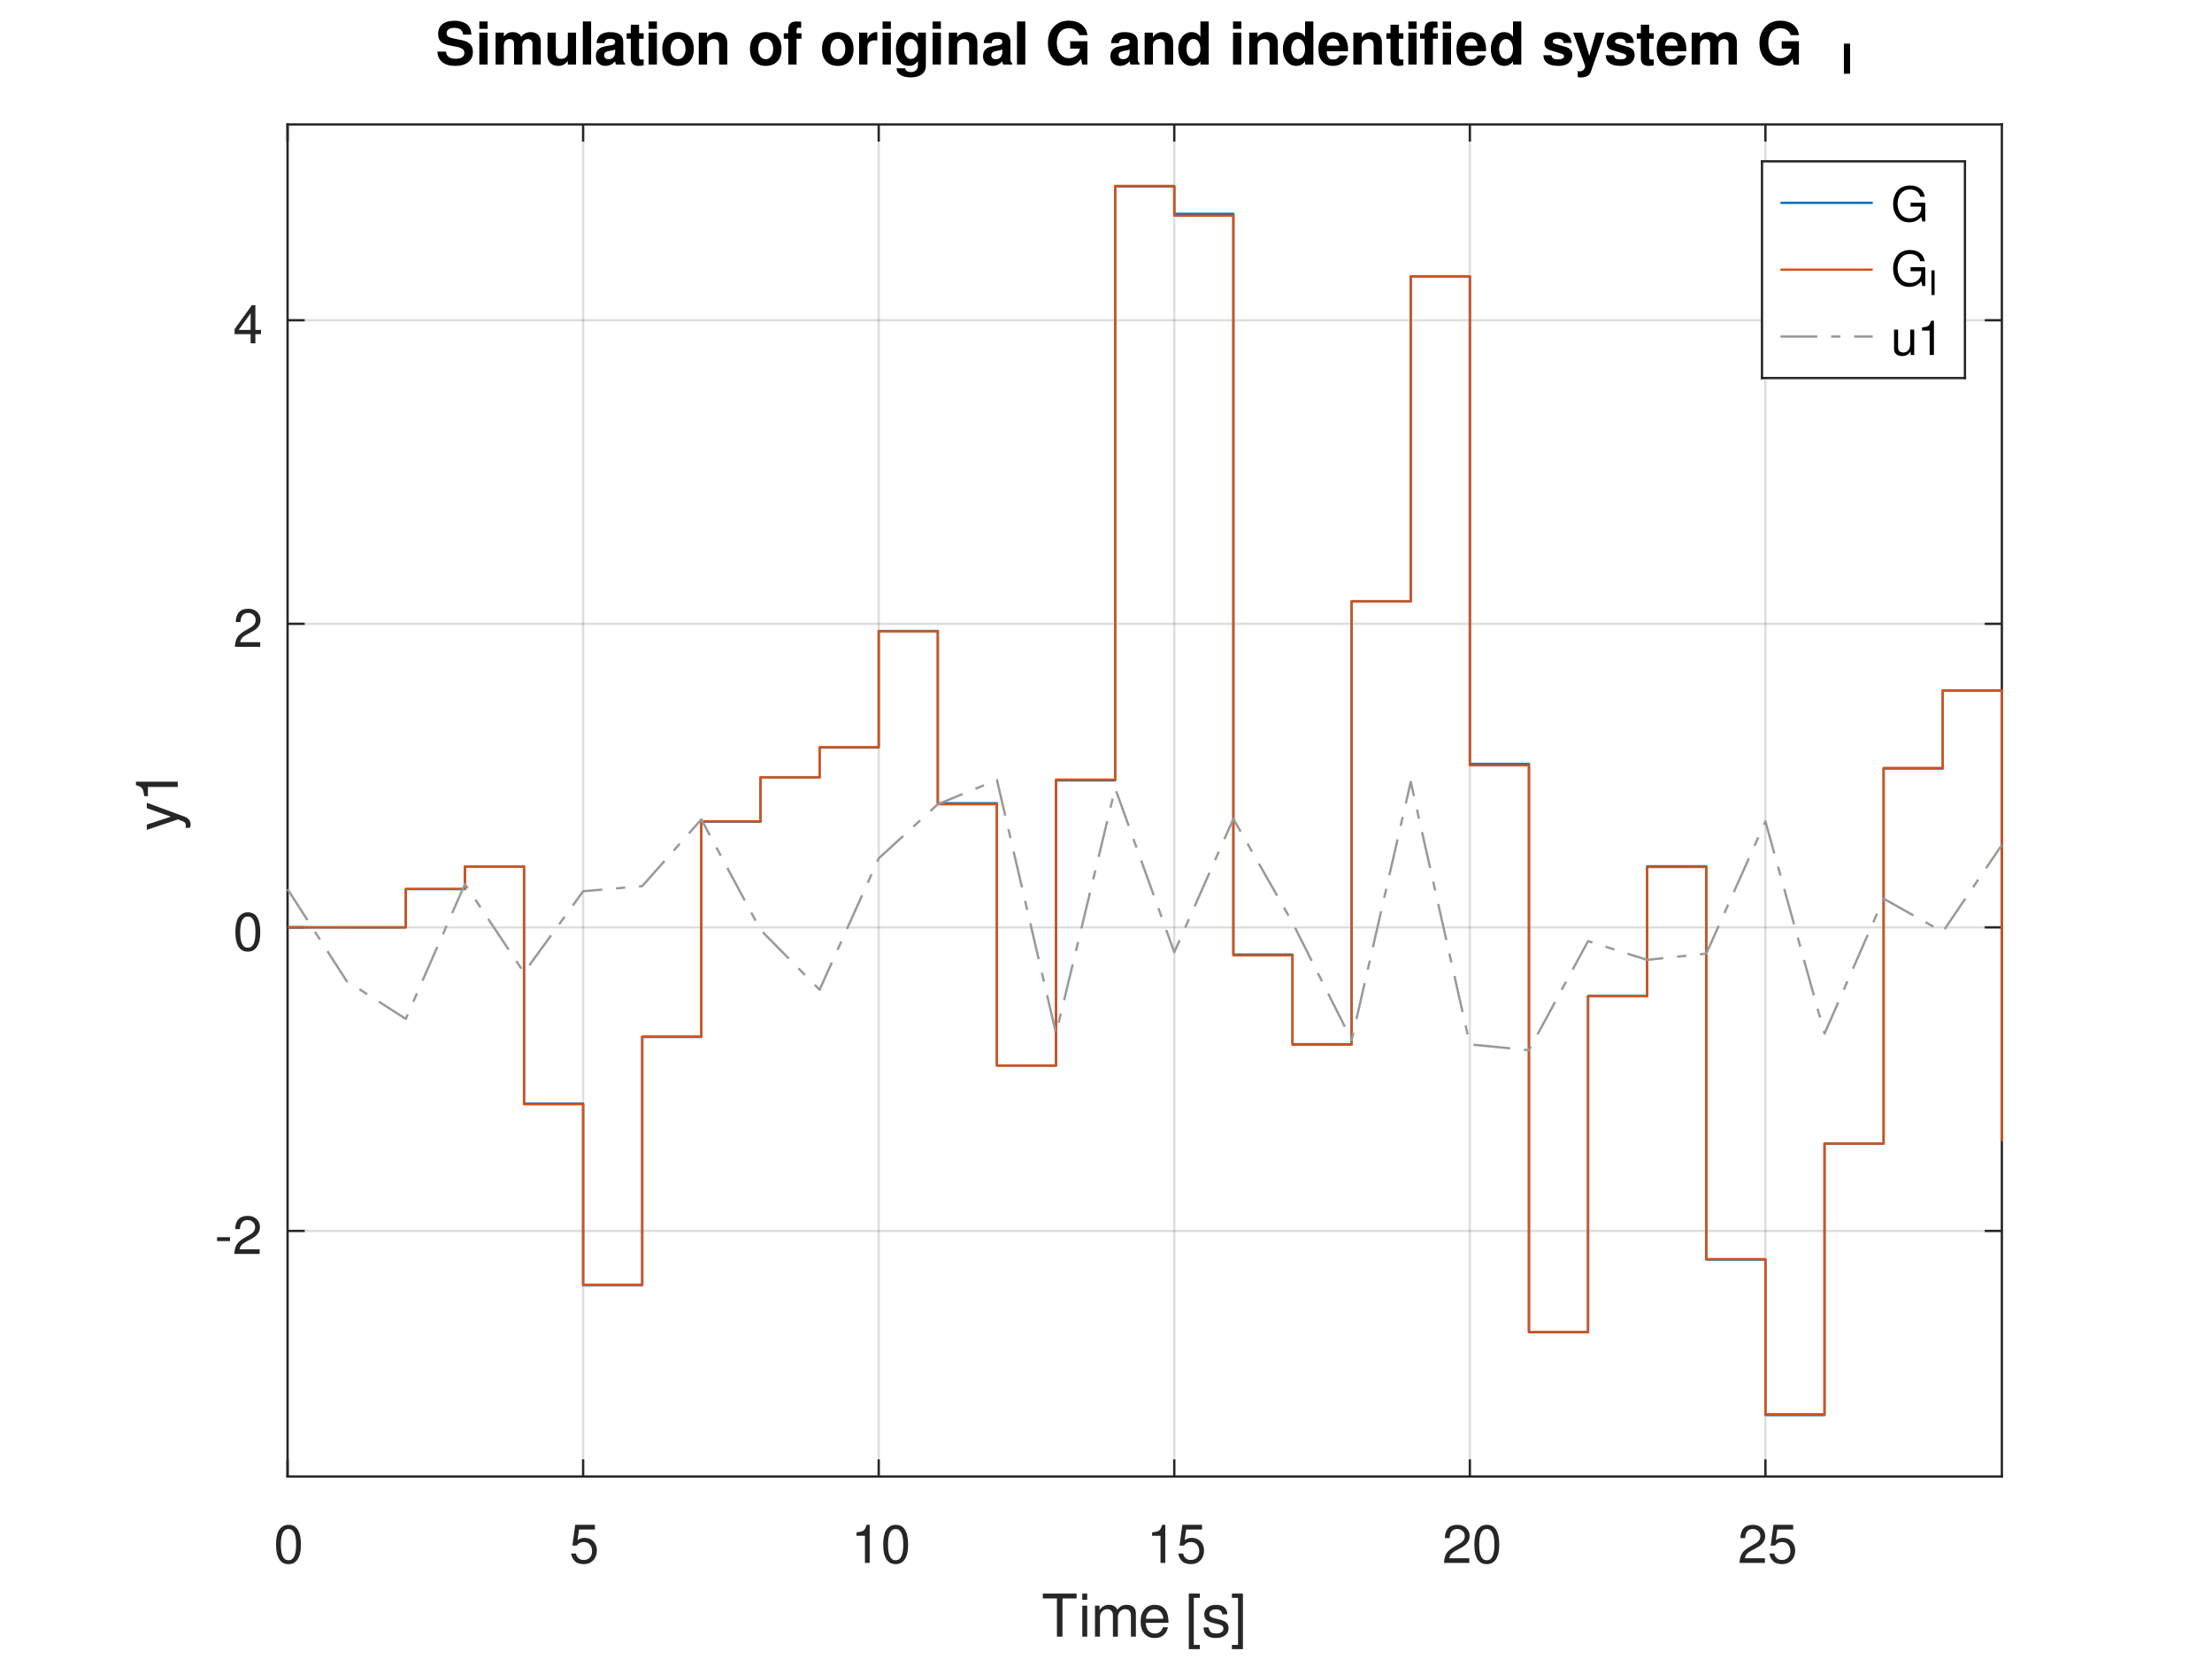
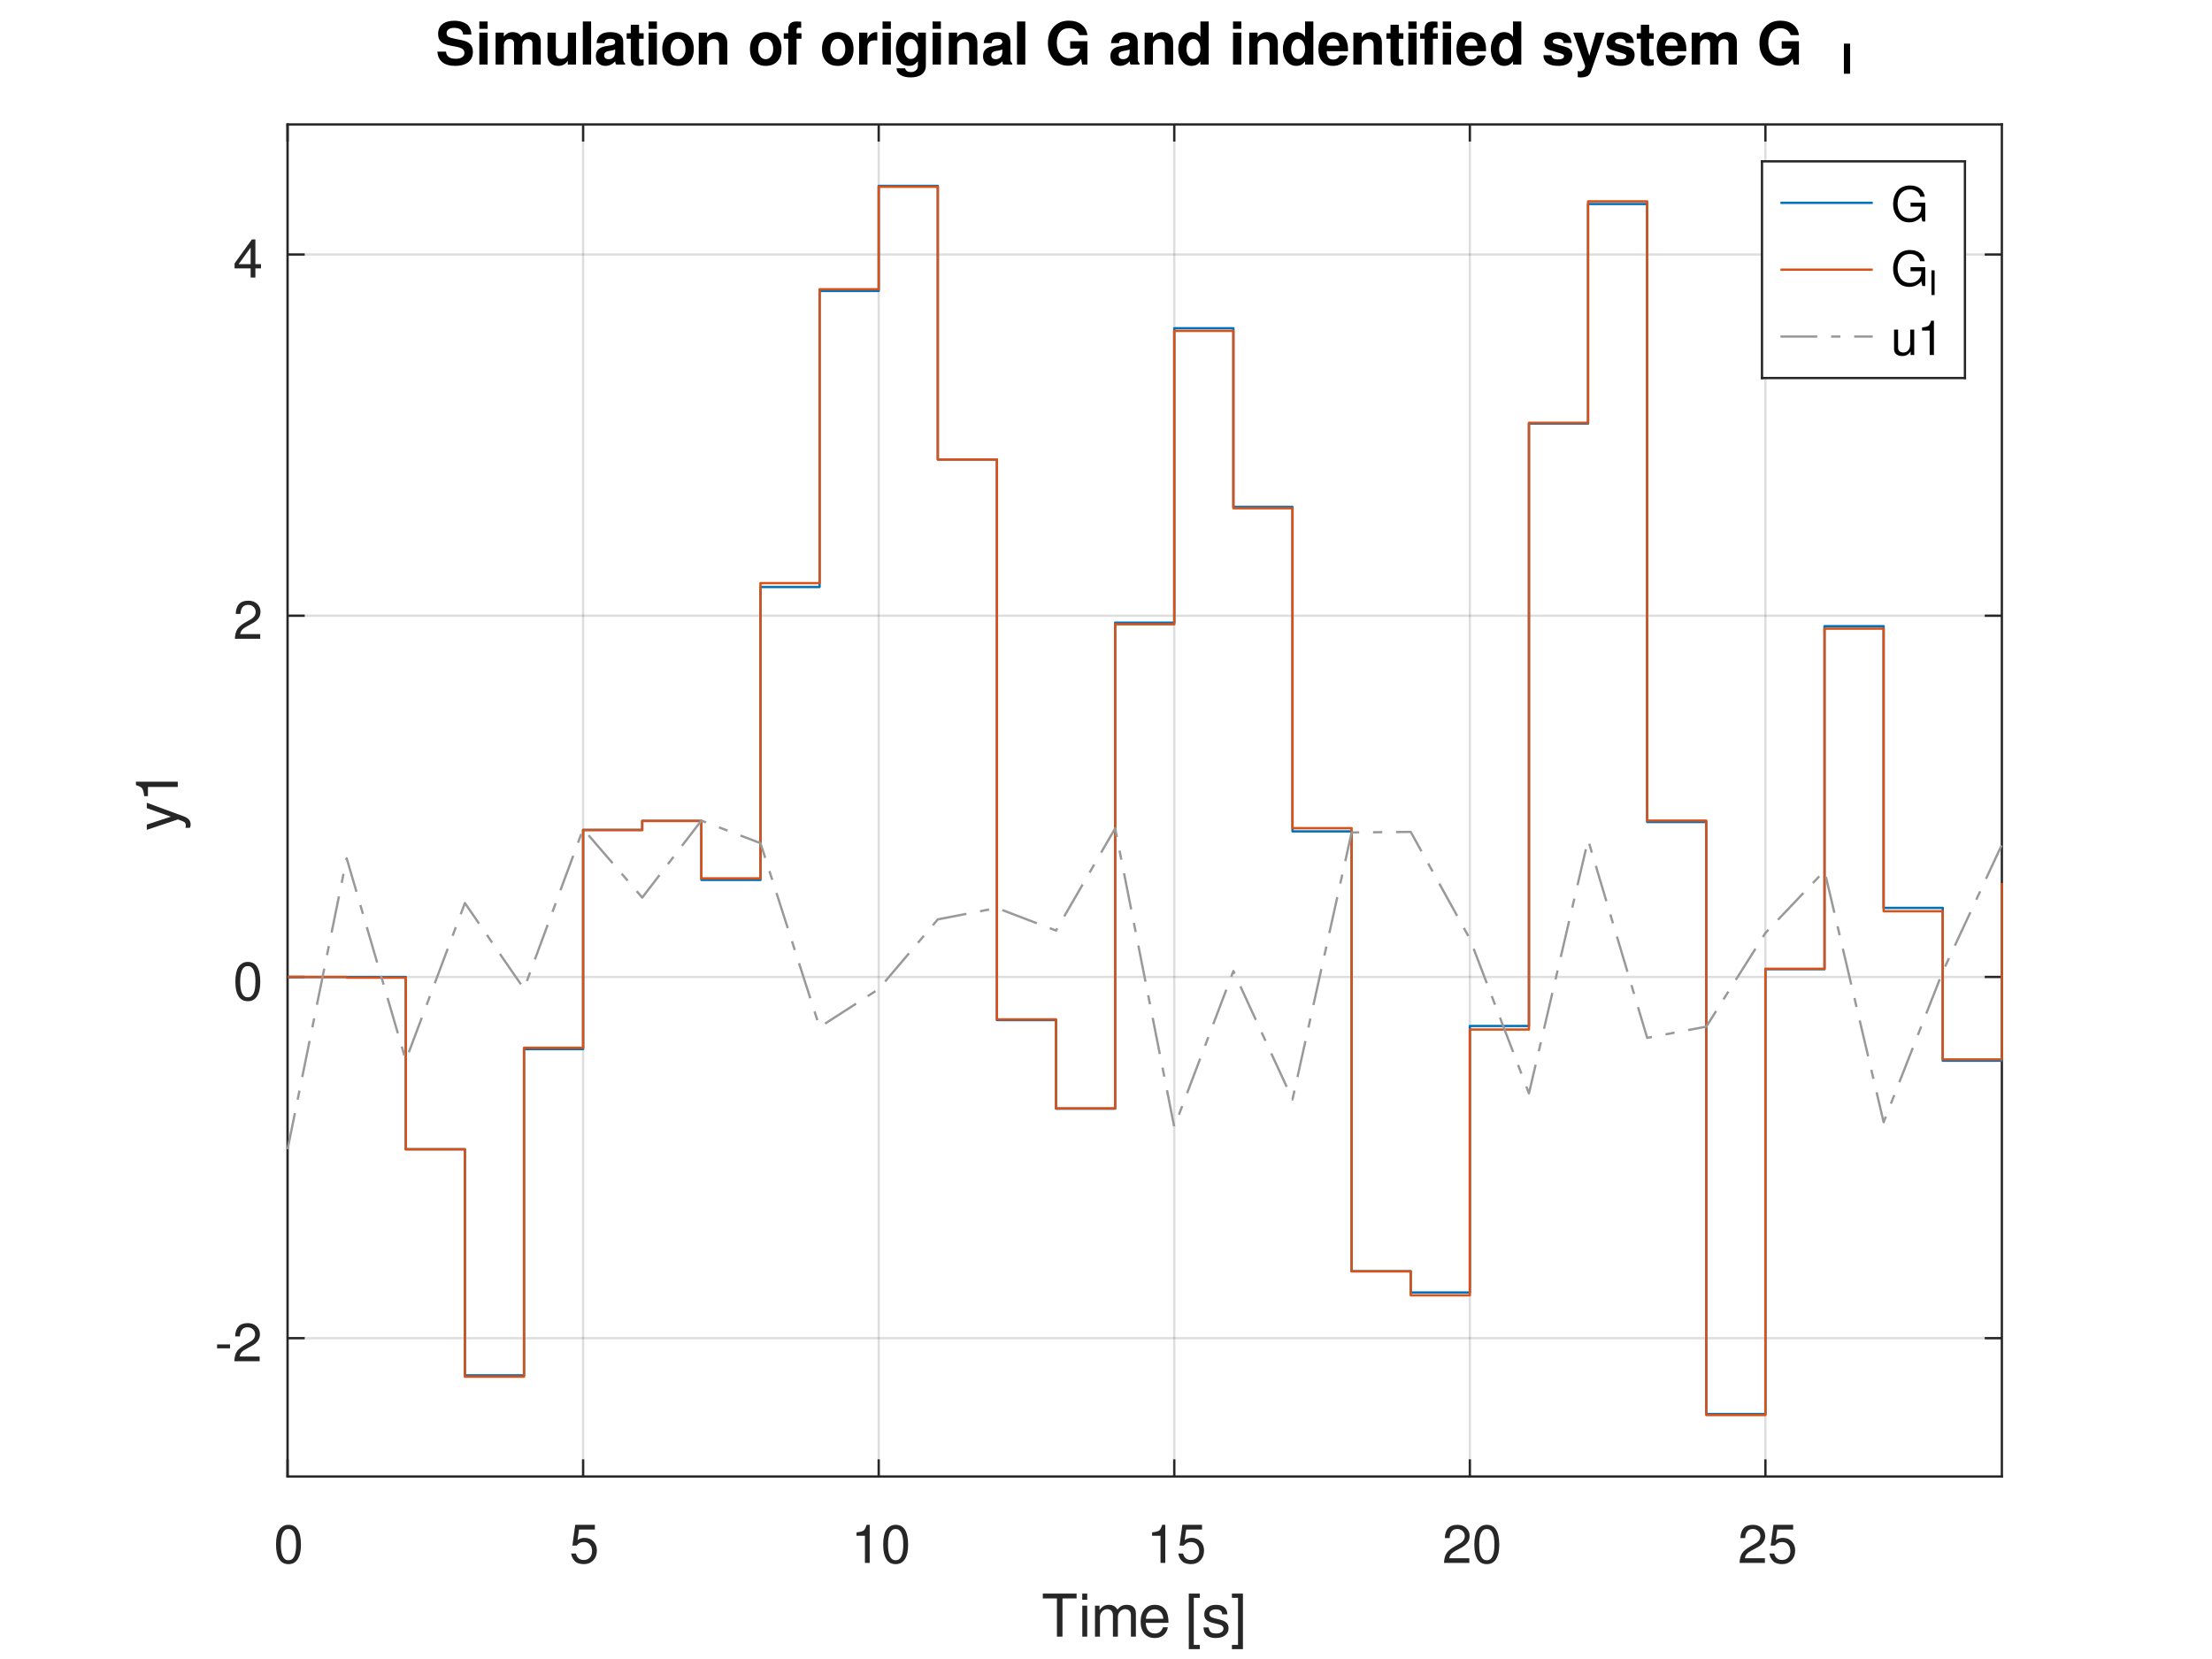
<svg xmlns="http://www.w3.org/2000/svg" height="360pt" viewBox="0 0 480 360" width="480pt">
  <defs />
  <polygon fill="#ffffff" points="0,0 480,0 480,360 0,360" />
  <g>
    <polygon fill="#ffffff" points="0,360 480,360 480,0 0,0" shape-rendering="crispEdges" />
    <clipPath id="cp00480360">
      <polygon points="0,360 480,360 480,0 0,0" />
    </clipPath>
    <g clip-path="url(#cp00480360)">
      <polygon fill="#ffffff" points="62.4,320.4 434.4,320.4 434.4,27 62.4,27" shape-rendering="crispEdges" />
      <polyline fill="none" points="62.4,320.4 62.4,27" stroke="#262626" stroke-dasharray="16,0" stroke-linecap="butt" stroke-linejoin="miter" stroke-opacity="0.15" stroke-width="0.5" />
      <polyline fill="none" points="126.538,320.4 126.538,27" stroke="#262626" stroke-dasharray="16,0" stroke-linecap="butt" stroke-linejoin="miter" stroke-opacity="0.15" stroke-width="0.5" />
      <polyline fill="none" points="190.676,320.4 190.676,27" stroke="#262626" stroke-dasharray="16,0" stroke-linecap="butt" stroke-linejoin="miter" stroke-opacity="0.15" stroke-width="0.5" />
      <polyline fill="none" points="254.814,320.4 254.814,27" stroke="#262626" stroke-dasharray="16,0" stroke-linecap="butt" stroke-linejoin="miter" stroke-opacity="0.15" stroke-width="0.5" />
      <polyline fill="none" points="318.952,320.4 318.952,27" stroke="#262626" stroke-dasharray="16,0" stroke-linecap="butt" stroke-linejoin="miter" stroke-opacity="0.15" stroke-width="0.5" />
      <polyline fill="none" points="383.09,320.4 383.09,27" stroke="#262626" stroke-dasharray="16,0" stroke-linecap="butt" stroke-linejoin="miter" stroke-opacity="0.15" stroke-width="0.5" />
      <polyline fill="none" points="62.4,320.4 62.4,316.675" stroke="#262626" stroke-linecap="butt" stroke-linejoin="miter" stroke-width="0.5" />
      <polyline fill="none" points="62.4,27 62.4,30.725" stroke="#262626" stroke-linecap="butt" stroke-linejoin="miter" stroke-width="0.5" />
      <polyline fill="none" points="126.538,320.4 126.538,316.675" stroke="#262626" stroke-linecap="butt" stroke-linejoin="miter" stroke-width="0.5" />
      <polyline fill="none" points="126.538,27 126.538,30.725" stroke="#262626" stroke-linecap="butt" stroke-linejoin="miter" stroke-width="0.5" />
      <polyline fill="none" points="190.676,320.4 190.676,316.675" stroke="#262626" stroke-linecap="butt" stroke-linejoin="miter" stroke-width="0.5" />
      <polyline fill="none" points="190.676,27 190.676,30.725" stroke="#262626" stroke-linecap="butt" stroke-linejoin="miter" stroke-width="0.5" />
      <polyline fill="none" points="254.814,320.4 254.814,316.675" stroke="#262626" stroke-linecap="butt" stroke-linejoin="miter" stroke-width="0.5" />
      <polyline fill="none" points="254.814,27 254.814,30.725" stroke="#262626" stroke-linecap="butt" stroke-linejoin="miter" stroke-width="0.5" />
      <polyline fill="none" points="318.952,320.4 318.952,316.675" stroke="#262626" stroke-linecap="butt" stroke-linejoin="miter" stroke-width="0.5" />
      <polyline fill="none" points="318.952,27 318.952,30.725" stroke="#262626" stroke-linecap="butt" stroke-linejoin="miter" stroke-width="0.5" />
      <polyline fill="none" points="383.09,320.4 383.09,316.675" stroke="#262626" stroke-linecap="butt" stroke-linejoin="miter" stroke-width="0.5" />
      <polyline fill="none" points="383.09,27 383.09,30.725" stroke="#262626" stroke-linecap="butt" stroke-linejoin="miter" stroke-width="0.5" />
      <g font-family="FreeSans" font-size="11.651" font-style="normal" font-weight="normal" transform="translate(59.4,339.15) rotate(-0,3,-10)" xml:space="preserve">
        <text fill="rgb(38,38,38)" x="0 " y="-0">0</text>
      </g>
      <g font-family="FreeSans" font-size="11.651" font-style="normal" font-weight="normal" transform="translate(123.538,339.15) rotate(-0,3,-10)" xml:space="preserve">
        <text fill="rgb(38,38,38)" x="0 " y="-0">5</text>
      </g>
      <g font-family="FreeSans" font-size="11.651" font-style="normal" font-weight="normal" transform="translate(184.676,339.15) rotate(-0,6,-10)" xml:space="preserve">
        <text fill="rgb(38,38,38)" x="0 6 " y="-0">10</text>
      </g>
      <g font-family="FreeSans" font-size="11.651" font-style="normal" font-weight="normal" transform="translate(248.814,339.15) rotate(-0,6,-10)" xml:space="preserve">
        <text fill="rgb(38,38,38)" x="0 6 " y="-0">15</text>
      </g>
      <g font-family="FreeSans" font-size="11.651" font-style="normal" font-weight="normal" transform="translate(312.952,339.15) rotate(-0,6,-10)" xml:space="preserve">
        <text fill="rgb(38,38,38)" x="0 6 " y="-0">20</text>
      </g>
      <g font-family="FreeSans" font-size="11.651" font-style="normal" font-weight="normal" transform="translate(377.09,339.15) rotate(-0,6,-10)" xml:space="preserve">
        <text fill="rgb(38,38,38)" x="0 6 " y="-0">25</text>
      </g>
-       <polyline fill="none" points="62.4,267.108 434.4,267.108" stroke="#262626" stroke-dasharray="16,0" stroke-linecap="butt" stroke-linejoin="miter" stroke-opacity="0.15" stroke-width="0.5" />
-       <polyline fill="none" points="62.4,201.237 434.4,201.237" stroke="#262626" stroke-dasharray="16,0" stroke-linecap="butt" stroke-linejoin="miter" stroke-opacity="0.15" stroke-width="0.5" />
-       <polyline fill="none" points="62.4,135.366 434.4,135.366" stroke="#262626" stroke-dasharray="16,0" stroke-linecap="butt" stroke-linejoin="miter" stroke-opacity="0.15" stroke-width="0.5" />
-       <polyline fill="none" points="62.4,69.494 434.4,69.494" stroke="#262626" stroke-dasharray="16,0" stroke-linecap="butt" stroke-linejoin="miter" stroke-opacity="0.15" stroke-width="0.5" />
-       <polyline fill="none" points="62.4,267.108 66.12,267.108" stroke="#262626" stroke-linecap="butt" stroke-linejoin="miter" stroke-width="0.5" />
-       <polyline fill="none" points="434.4,267.108 430.68,267.108" stroke="#262626" stroke-linecap="butt" stroke-linejoin="miter" stroke-width="0.5" />
-       <polyline fill="none" points="62.4,201.237 66.12,201.237" stroke="#262626" stroke-linecap="butt" stroke-linejoin="miter" stroke-width="0.5" />
-       <polyline fill="none" points="434.4,201.237 430.68,201.237" stroke="#262626" stroke-linecap="butt" stroke-linejoin="miter" stroke-width="0.5" />
-       <polyline fill="none" points="62.4,135.366 66.12,135.366" stroke="#262626" stroke-linecap="butt" stroke-linejoin="miter" stroke-width="0.5" />
-       <polyline fill="none" points="434.4,135.366 430.68,135.366" stroke="#262626" stroke-linecap="butt" stroke-linejoin="miter" stroke-width="0.5" />
-       <polyline fill="none" points="62.4,69.494 66.12,69.494" stroke="#262626" stroke-linecap="butt" stroke-linejoin="miter" stroke-width="0.5" />
-       <polyline fill="none" points="434.4,69.494 430.68,69.494" stroke="#262626" stroke-linecap="butt" stroke-linejoin="miter" stroke-width="0.5" />
-       <g font-family="FreeSans" font-size="11.651" font-style="normal" font-weight="normal" transform="translate(46.5743,272.108) rotate(-0,10,-5)" xml:space="preserve">
+       <polyline fill="none" points="62.4,290.381 434.4,290.381" stroke="#262626" stroke-dasharray="16,0" stroke-linecap="butt" stroke-linejoin="miter" stroke-opacity="0.15" stroke-width="0.5" />
+       <polyline fill="none" points="62.4,211.996 434.4,211.996" stroke="#262626" stroke-dasharray="16,0" stroke-linecap="butt" stroke-linejoin="miter" stroke-opacity="0.15" stroke-width="0.5" />
+       <polyline fill="none" points="62.4,133.611 434.4,133.611" stroke="#262626" stroke-dasharray="16,0" stroke-linecap="butt" stroke-linejoin="miter" stroke-opacity="0.15" stroke-width="0.5" />
+       <polyline fill="none" points="62.4,55.227 434.4,55.227" stroke="#262626" stroke-dasharray="16,0" stroke-linecap="butt" stroke-linejoin="miter" stroke-opacity="0.15" stroke-width="0.5" />
+       <polyline fill="none" points="62.4,290.381 66.12,290.381" stroke="#262626" stroke-linecap="butt" stroke-linejoin="miter" stroke-width="0.5" />
+       <polyline fill="none" points="434.4,290.381 430.68,290.381" stroke="#262626" stroke-linecap="butt" stroke-linejoin="miter" stroke-width="0.5" />
+       <polyline fill="none" points="62.4,211.996 66.12,211.996" stroke="#262626" stroke-linecap="butt" stroke-linejoin="miter" stroke-width="0.5" />
+       <polyline fill="none" points="434.4,211.996 430.68,211.996" stroke="#262626" stroke-linecap="butt" stroke-linejoin="miter" stroke-width="0.5" />
+       <polyline fill="none" points="62.4,133.611 66.12,133.611" stroke="#262626" stroke-linecap="butt" stroke-linejoin="miter" stroke-width="0.5" />
+       <polyline fill="none" points="434.4,133.611 430.68,133.611" stroke="#262626" stroke-linecap="butt" stroke-linejoin="miter" stroke-width="0.5" />
+       <polyline fill="none" points="62.4,55.227 66.12,55.227" stroke="#262626" stroke-linecap="butt" stroke-linejoin="miter" stroke-width="0.5" />
+       <polyline fill="none" points="434.4,55.227 430.68,55.227" stroke="#262626" stroke-linecap="butt" stroke-linejoin="miter" stroke-width="0.5" />
+       <g font-family="FreeSans" font-size="11.651" font-style="normal" font-weight="normal" transform="translate(46.5743,295.381) rotate(-0,10,-5)" xml:space="preserve">
        <text fill="rgb(38,38,38)" x="0 4 " y="-0">-2</text>
      </g>
-       <g font-family="FreeSans" font-size="11.651" font-style="normal" font-weight="normal" transform="translate(50.5743,206.237) rotate(-0,6,-5)" xml:space="preserve">
+       <g font-family="FreeSans" font-size="11.651" font-style="normal" font-weight="normal" transform="translate(50.5743,216.996) rotate(-0,6,-5)" xml:space="preserve">
        <text fill="rgb(38,38,38)" x="0 " y="-0">0</text>
      </g>
-       <g font-family="FreeSans" font-size="11.651" font-style="normal" font-weight="normal" transform="translate(50.5743,140.366) rotate(-0,6,-5)" xml:space="preserve">
+       <g font-family="FreeSans" font-size="11.651" font-style="normal" font-weight="normal" transform="translate(50.5743,138.611) rotate(-0,6,-5)" xml:space="preserve">
        <text fill="rgb(38,38,38)" x="0 " y="-0">2</text>
      </g>
-       <g font-family="FreeSans" font-size="11.651" font-style="normal" font-weight="normal" transform="translate(50.5743,74.4943) rotate(-0,6,-5)" xml:space="preserve">
+       <g font-family="FreeSans" font-size="11.651" font-style="normal" font-weight="normal" transform="translate(50.5743,60.2265) rotate(-0,6,-5)" xml:space="preserve">
        <text fill="rgb(38,38,38)" x="0 " y="-0">4</text>
      </g>
      <polyline fill="none" points="62.4,320.4 434.4,320.4" stroke="#262626" stroke-dasharray="16,0" stroke-linecap="square" stroke-linejoin="miter" stroke-width="0.5" />
      <polyline fill="none" points="62.4,27 434.4,27" stroke="#262626" stroke-dasharray="16,0" stroke-linecap="square" stroke-linejoin="miter" stroke-width="0.5" />
      <polyline fill="none" points="62.4,320.4 62.4,27" stroke="#262626" stroke-dasharray="16,0" stroke-linecap="square" stroke-linejoin="miter" stroke-width="0.5" />
      <polyline fill="none" points="434.4,320.4 434.4,27" stroke="#262626" stroke-dasharray="16,0" stroke-linecap="square" stroke-linejoin="miter" stroke-width="0.5" />
      <g font-family="FreeSans" font-size="12.816" font-style="normal" font-weight="normal" transform="translate(225.9,358.15) rotate(-0,22.5,-14)" xml:space="preserve">
        <text fill="rgb(38,38,38)" x="0 8 11 21 28 31 35 41 " y="-3">Time [s]</text>
      </g>
      <g font-family="FreeSans" font-size="12.816" font-style="normal" font-weight="normal" transform="translate(35.0743,173.7) rotate(-90,6.5,0)" xml:space="preserve">
        <text fill="rgb(38,38,38)" x="0 6 " y="-3">y1</text>
      </g>
      <g font-family="FreeSans" font-size="12.816" font-style="normal" font-weight="bold" transform="translate(94.4,17) rotate(-0,154,0)" xml:space="preserve">
        <text fill="rgb(0,0,0)" x="0 9 13 24 32 35 42 46 50 58 66 70 78 82 86 94 99 103 111 115 123 130 133 137 147 151 158 166 174 178 182 190 198 205 213 217 221 225 229 236 244 248 255 262 269 273 280 291 295 " y="-3">Simulation of original G and indentified system G</text>
        <text fill="rgb(0,0,0)" font-size="8.972" x="305 " y="-1">I</text>
      </g>
-       <polyline fill="none" points="62.4,201.237 75.228,201.237 75.228,201.237 88.055,201.237 88.055,192.946 100.883,192.946 100.883,188.02 113.71,188.02 113.71,239.485 126.538,239.485 126.538,278.87 139.366,278.87 139.366,225.014 152.193,225.014 152.193,178.301 165.021,178.301 165.021,168.719 177.848,168.719 177.848,162.214 190.676,162.214 190.676,136.922 203.503,136.922 203.503,174.299 216.331,174.299 216.331,231.213 229.159,231.213 229.159,169.332 241.986,169.332 241.986,40.458 254.814,40.458 254.814,46.411 267.641,46.411 267.641,207.139 280.469,207.139 280.469,226.594 293.297,226.594 293.297,130.515 306.124,130.515 306.124,59.963 318.952,59.963 318.952,165.778 331.779,165.778 331.779,289.079 344.607,289.079 344.607,216.122 357.435,216.122 357.435,187.982 370.262,187.982 370.262,273.32 383.09,273.32 383.09,307.064 395.917,307.064 395.917,248.161 408.745,248.161 408.745,166.766 421.572,166.766 421.572,149.82 434.4,149.82 434.4,247.636" stroke="#0071bc" stroke-linecap="butt" stroke-linejoin="round" stroke-width="0.5" />
-       <polyline fill="none" points="62.4,201.237 75.228,201.237 75.228,201.246 88.055,201.246 88.055,192.896 100.883,192.896 100.883,188.052 113.71,188.052 113.71,239.618 126.538,239.618 126.538,278.779 139.366,278.779 139.366,224.925 152.193,224.925 152.193,178.227 165.021,178.227 165.021,168.69 177.848,168.69 177.848,162.148 190.676,162.148 190.676,136.997 203.503,136.997 203.503,174.52 216.331,174.52 216.331,231.227 229.159,231.227 229.159,169.177 241.986,169.177 241.986,40.336 254.814,40.336 254.814,46.787 267.641,46.787 267.641,207.307 280.469,207.307 280.469,226.688 293.297,226.688 293.297,130.473 306.124,130.473 306.124,59.986 318.952,59.986 318.952,166.072 331.779,166.072 331.779,289.063 344.607,289.063 344.607,216.188 357.435,216.188 357.435,188.135 370.262,188.135 370.262,273.223 383.09,273.223 383.09,306.891 395.917,306.891 395.917,248.157 408.745,248.157 408.745,166.637 421.572,166.637 421.572,149.841 434.4,149.841 434.4,247.611" stroke="#d85218" stroke-linecap="butt" stroke-linejoin="round" stroke-width="0.5" />
-       <polyline fill="none" points="62.4,192.946 75.228,212.893 88.055,221.098 100.883,191.828 113.71,211.054 126.538,193.399 139.366,192.291 152.193,177.799 165.021,201.773 177.848,214.778 190.676,186.266 203.503,174.518 216.331,169.245 229.159,224.282 241.986,171.048 254.814,206.633 267.641,177.681 280.469,200.202 293.297,225.723 306.124,169.653 318.952,226.625 331.779,227.891 344.607,204.231 357.435,208.294 370.262,206.93 383.09,178.24 395.917,224.294 408.745,195.005 421.572,202.22 434.4,183.349" stroke="#999999" stroke-dasharray="8,3,2,3" stroke-linecap="butt" stroke-linejoin="round" stroke-width="0.5" />
+       <polyline fill="none" points="62.4,211.996 75.228,211.996 75.228,211.996 88.055,211.996 88.055,249.395 100.883,249.395 100.883,298.447 113.71,298.447 113.71,227.658 126.538,227.658 126.538,180.073 139.366,180.073 139.366,178.143 152.193,178.143 152.193,190.939 165.021,190.939 165.021,127.378 177.848,127.378 177.848,63.138 190.676,63.138 190.676,40.336 203.503,40.336 203.503,99.708 216.331,99.708 216.331,221.358 229.159,221.358 229.159,240.577 241.986,240.577 241.986,135.123 254.814,135.123 254.814,71.227 267.641,71.227 267.641,110.002 280.469,110.002 280.469,180.408 293.297,180.408 293.297,275.859 306.124,275.859 306.124,280.469 318.952,280.469 318.952,222.633 331.779,222.633 331.779,91.913 344.607,91.913 344.607,44.273 357.435,44.273 357.435,178.378 370.262,178.378 370.262,306.847 383.09,306.847 383.09,210.316 395.917,210.316 395.917,135.874 408.745,135.874 408.745,197.007 421.572,197.007 421.572,230.182 434.4,230.182 434.4,192.577" stroke="#0071bc" stroke-linecap="butt" stroke-linejoin="round" stroke-width="0.5" />
+       <polyline fill="none" points="62.4,211.996 75.228,211.996 75.228,212.148 88.055,212.148 88.055,249.404 100.883,249.404 100.883,298.739 113.71,298.739 113.71,227.364 126.538,227.364 126.538,180.13 139.366,180.13 139.366,178.13 152.193,178.13 152.193,190.601 165.021,190.601 165.021,126.532 177.848,126.532 177.848,62.768 190.676,62.768 190.676,40.53 203.503,40.53 203.503,99.713 216.331,99.713 216.331,221.204 229.159,221.204 229.159,240.5 241.986,240.5 241.986,135.465 254.814,135.465 254.814,71.803 267.641,71.803 267.641,110.287 280.469,110.287 280.469,179.712 293.297,179.712 293.297,275.881 306.124,275.881 306.124,281.084 318.952,281.084 318.952,223.408 331.779,223.408 331.779,91.748 344.607,91.748 344.607,43.69 357.435,43.69 357.435,178.073 370.262,178.073 370.262,307.064 383.09,307.064 383.09,210.226 395.917,210.226 395.917,136.411 408.745,136.411 408.745,197.738 421.572,197.738 421.572,229.892 434.4,229.892 434.4,191.633" stroke="#d85218" stroke-linecap="butt" stroke-linejoin="round" stroke-width="0.5" />
+       <polyline fill="none" points="62.4,249.395 75.228,186.25 88.055,230.098 100.883,195.959 113.71,214.576 126.538,179.88 139.366,194.775 152.193,178.069 165.021,182.96 177.848,222.893 190.676,214.623 203.503,199.504 216.331,197.034 229.159,201.924 241.986,179.752 254.814,244.558 267.641,210.713 280.469,238.582 293.297,180.645 306.124,180.519 318.952,203.713 331.779,237.266 344.607,182.244 357.435,225.213 370.262,222.78 383.09,202.456 395.917,188.971 408.745,243.514 421.572,210.841 434.4,183.304" stroke="#999999" stroke-dasharray="8,3,2,3" stroke-linecap="butt" stroke-linejoin="round" stroke-width="0.5" />
    </g>
    <clipPath id="cp00480360">
      <polygon points="0,360 480,360 480,0 0,0" />
    </clipPath>
    <g clip-path="url(#cp00480360)">
      <polygon fill="#ffffff" points="382.347,82.032 426.389,82.032 426.389,35.011 382.347,35.011" shape-rendering="crispEdges" />
      <polyline fill="none" points="382.347,82.032 426.389,82.032" stroke="#262626" stroke-dasharray="16,0" stroke-linecap="square" stroke-linejoin="miter" stroke-width="0.5" />
      <polyline fill="none" points="382.347,35.011 426.389,35.011" stroke="#262626" stroke-dasharray="16,0" stroke-linecap="square" stroke-linejoin="miter" stroke-width="0.5" />
      <polyline fill="none" points="382.347,82.032 382.347,35.011" stroke="#262626" stroke-dasharray="16,0" stroke-linecap="square" stroke-linejoin="miter" stroke-width="0.5" />
      <polyline fill="none" points="426.389,82.032 426.389,35.011" stroke="#262626" stroke-dasharray="16,0" stroke-linecap="square" stroke-linejoin="miter" stroke-width="0.5" />
      <polyline fill="none" points="386.353,44.016 406.379,44.016" stroke="#0071bc" stroke-linecap="butt" stroke-linejoin="round" stroke-width="0.5" />
      <g font-family="FreeSans" font-size="10.486" font-style="normal" font-weight="normal" transform="translate(410.384,49.0158) rotate(-0,-0,-5)" xml:space="preserve">
        <text fill="rgb(0,0,0)" x="0 " y="-1">G</text>
      </g>
      <polyline fill="none" points="386.353,58.521 406.379,58.521" stroke="#d85218" stroke-linecap="butt" stroke-linejoin="round" stroke-width="0.5" />
      <g font-family="FreeSans" font-size="10.486" font-style="normal" font-weight="normal" transform="translate(410.384,64.0211) rotate(-0,-0,-5.5)" xml:space="preserve">
        <text fill="rgb(0,0,0)" x="0 " y="-2">G</text>
        <text fill="rgb(0,0,0)" font-size="7.34" x="8 " y="-0">I</text>
      </g>
      <polyline fill="none" points="386.353,73.026 406.379,73.026" stroke="#999999" stroke-dasharray="8,3,2,3" stroke-linecap="butt" stroke-linejoin="round" stroke-width="0.5" />
      <g font-family="FreeSans" font-size="10.486" font-style="normal" font-weight="normal" transform="translate(410.384,78.0263) rotate(-0,-0,-5)" xml:space="preserve">
        <text fill="rgb(0,0,0)" x="0 6 " y="-1">u1</text>
      </g>
    </g>
  </g>
</svg>
